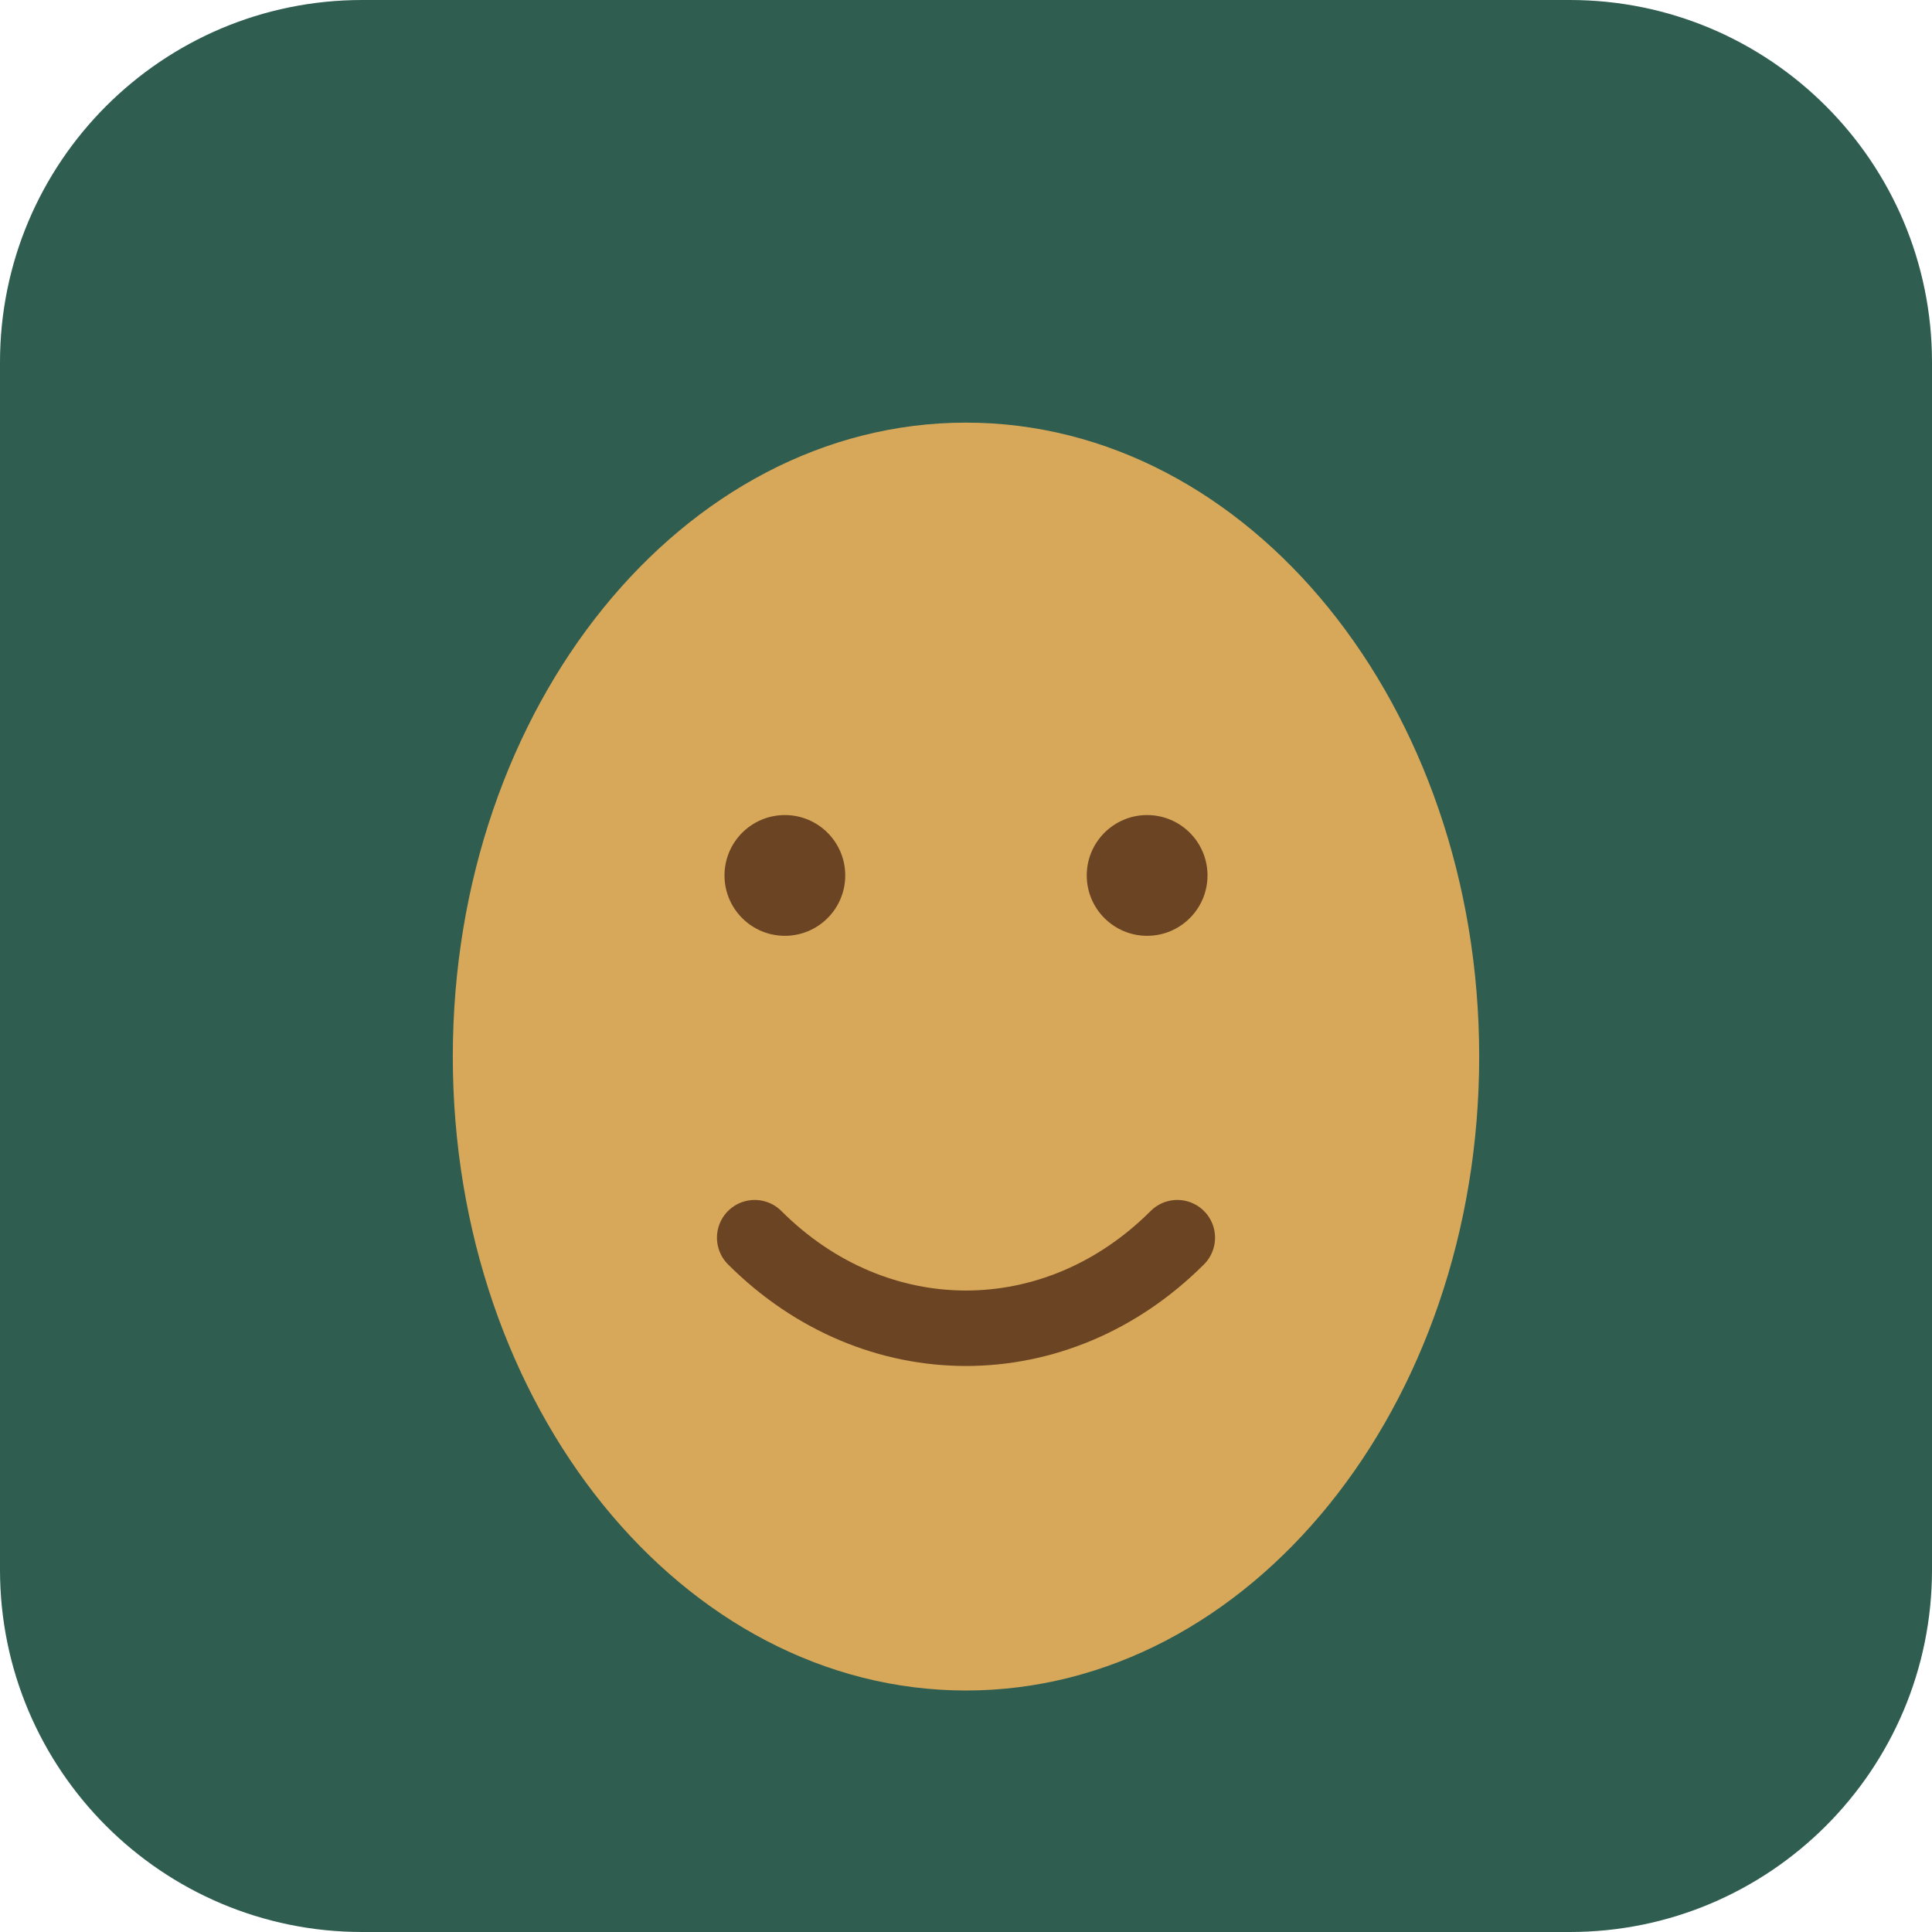
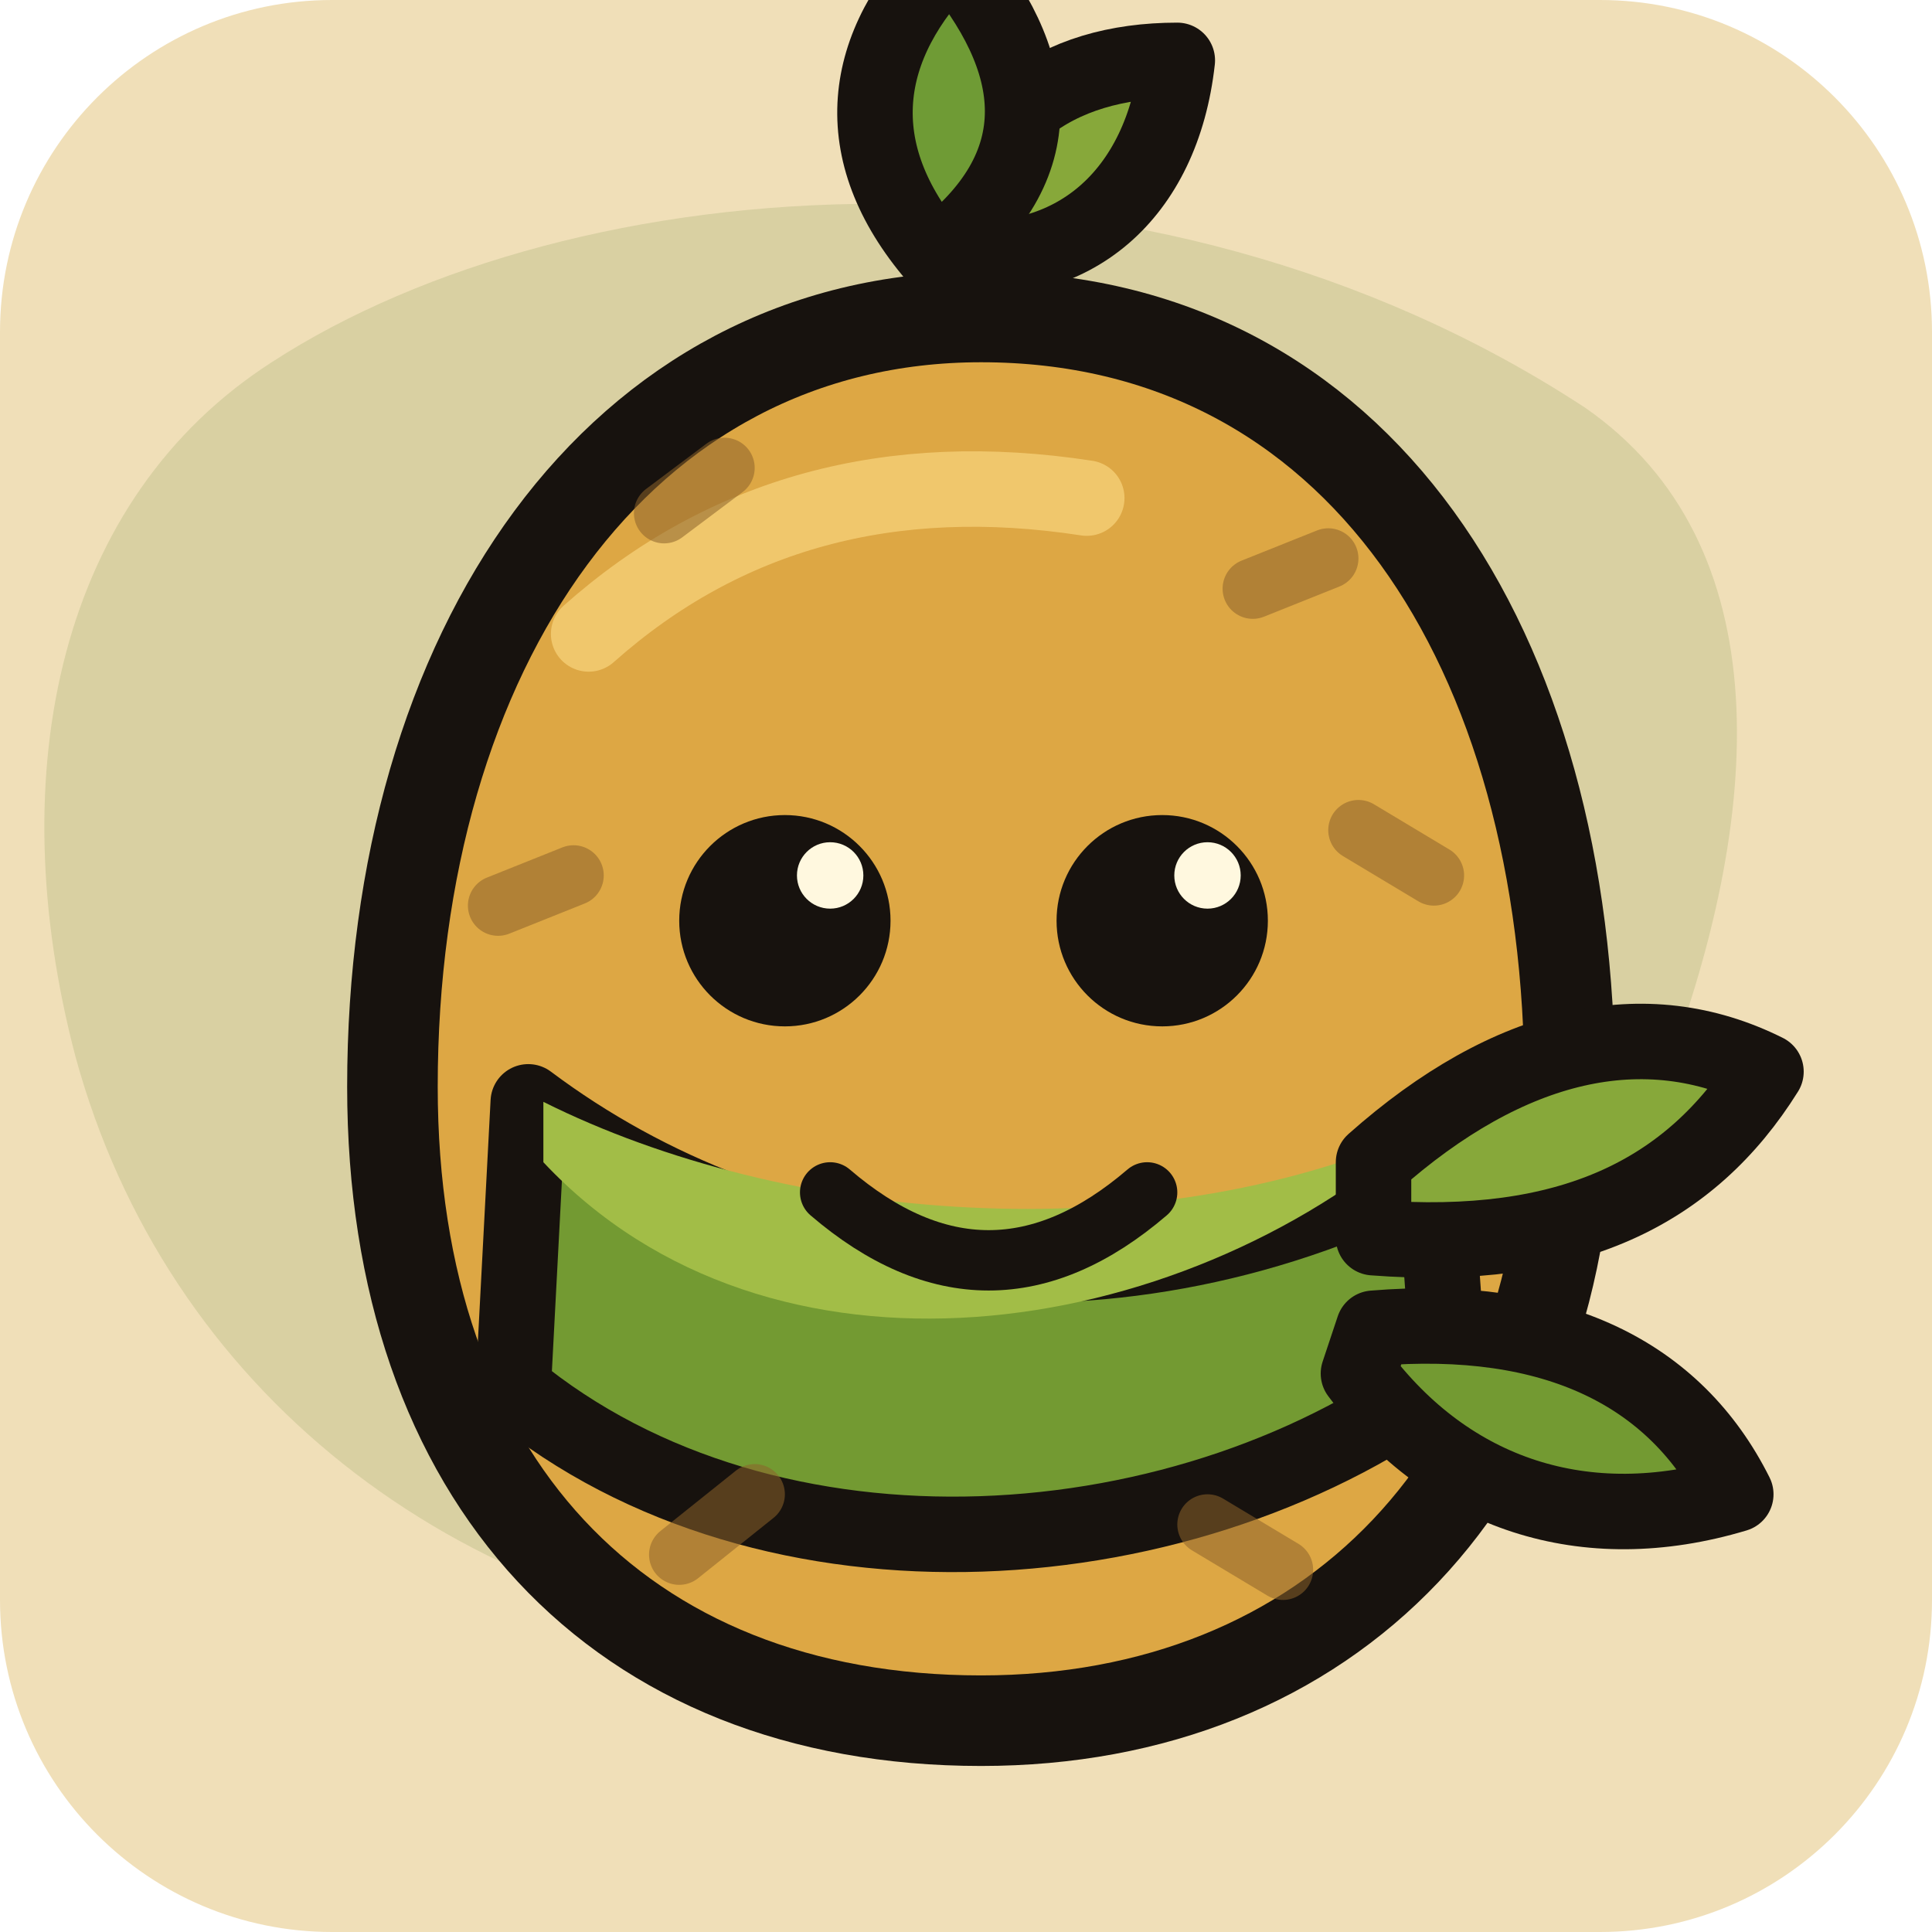
<svg xmlns="http://www.w3.org/2000/svg" width="128" height="128" viewBox="0 0 128 128">
-   <rect width="128" height="128" rx="24" fill="#2f5d50" />
-   <ellipse cx="64" cy="70" rx="34" ry="42" fill="#d8a85a" />
-   <circle cx="52" cy="58" r="4" fill="#6b4423" />
-   <circle cx="76" cy="58" r="4" fill="#6b4423" />
-   <path d="M50 82c8 8 20 8 28 0" fill="none" stroke="#6b4423" stroke-width="5" stroke-linecap="round" />
+   <rect width="128" height="128" rx="22" fill="#f0dfb8" />
+   <path d="M18 24c20-13 58-16 87 3 13 9 12 27 5 45-9 24-31 39-56 37-24-2-43-17-49-39-5-19-1-37 13-46z" fill="#6f8b3f" opacity=".18" />
+   <path d="M63 17c1-9 7-13 15-13-1 9-7 14-15 13z" fill="#87a83a" stroke="#17120e" stroke-width="5" stroke-linejoin="round" />
+   <path d="M62 17c-6-7-5-14 1-20 6 7 7 14-1 20z" fill="#6f9b35" stroke="#17120e" stroke-width="5" stroke-linejoin="round" />
+   <path d="M26 72c0-29 15-51 39-51 25 0 39 22 39 51 0 26-16 42-39 42-24 0-39-16-39-42z" fill="#dda744" stroke="#17120e" stroke-width="6" stroke-linejoin="round" />
+   <path d="M35 73c16 12 39 15 60 4l1 14c-17 13-45 15-62 1z" fill="#739a32" stroke="#17120e" stroke-width="5" stroke-linejoin="round" />
+   <path d="M36 73c16 8 40 10 58 2-16 14-43 18-58 2z" fill="#a2bd47" />
+   <path d="M91 77c9-8 18-10 26-6-5 8-13 12-26 11z" fill="#87a83a" stroke="#17120e" stroke-width="5" stroke-linejoin="round" />
+   <path d="M91 88c12-1 20 3 24 11-10 3-19 0-25-8z" fill="#739a32" stroke="#17120e" stroke-width="5" stroke-linejoin="round" />
+   <circle cx="52" cy="61" r="7" fill="#17120e" />
+   <circle cx="77" cy="61" r="7" fill="#17120e" />
+   <circle cx="55" cy="58" r="2.2" fill="#fff8df" />
+   <circle cx="80" cy="58" r="2.2" fill="#fff8df" />
+   <path d="M55 79c7 6 14 6 21 0" fill="none" stroke="#17120e" stroke-width="4" stroke-linecap="round" />
+   <path d="M39 42c9-8 20-11 33-9" fill="none" stroke="#f7d27a" stroke-width="5" stroke-linecap="round" opacity=".75" />
+   <path d="M44 34l4-3M83 39l5-2M38 58l-5 2M90 55l5 3M50 99l-5 4M80 101l5 3" fill="none" stroke="#8d6229" stroke-width="4" stroke-linecap="round" opacity=".55" />
</svg>
